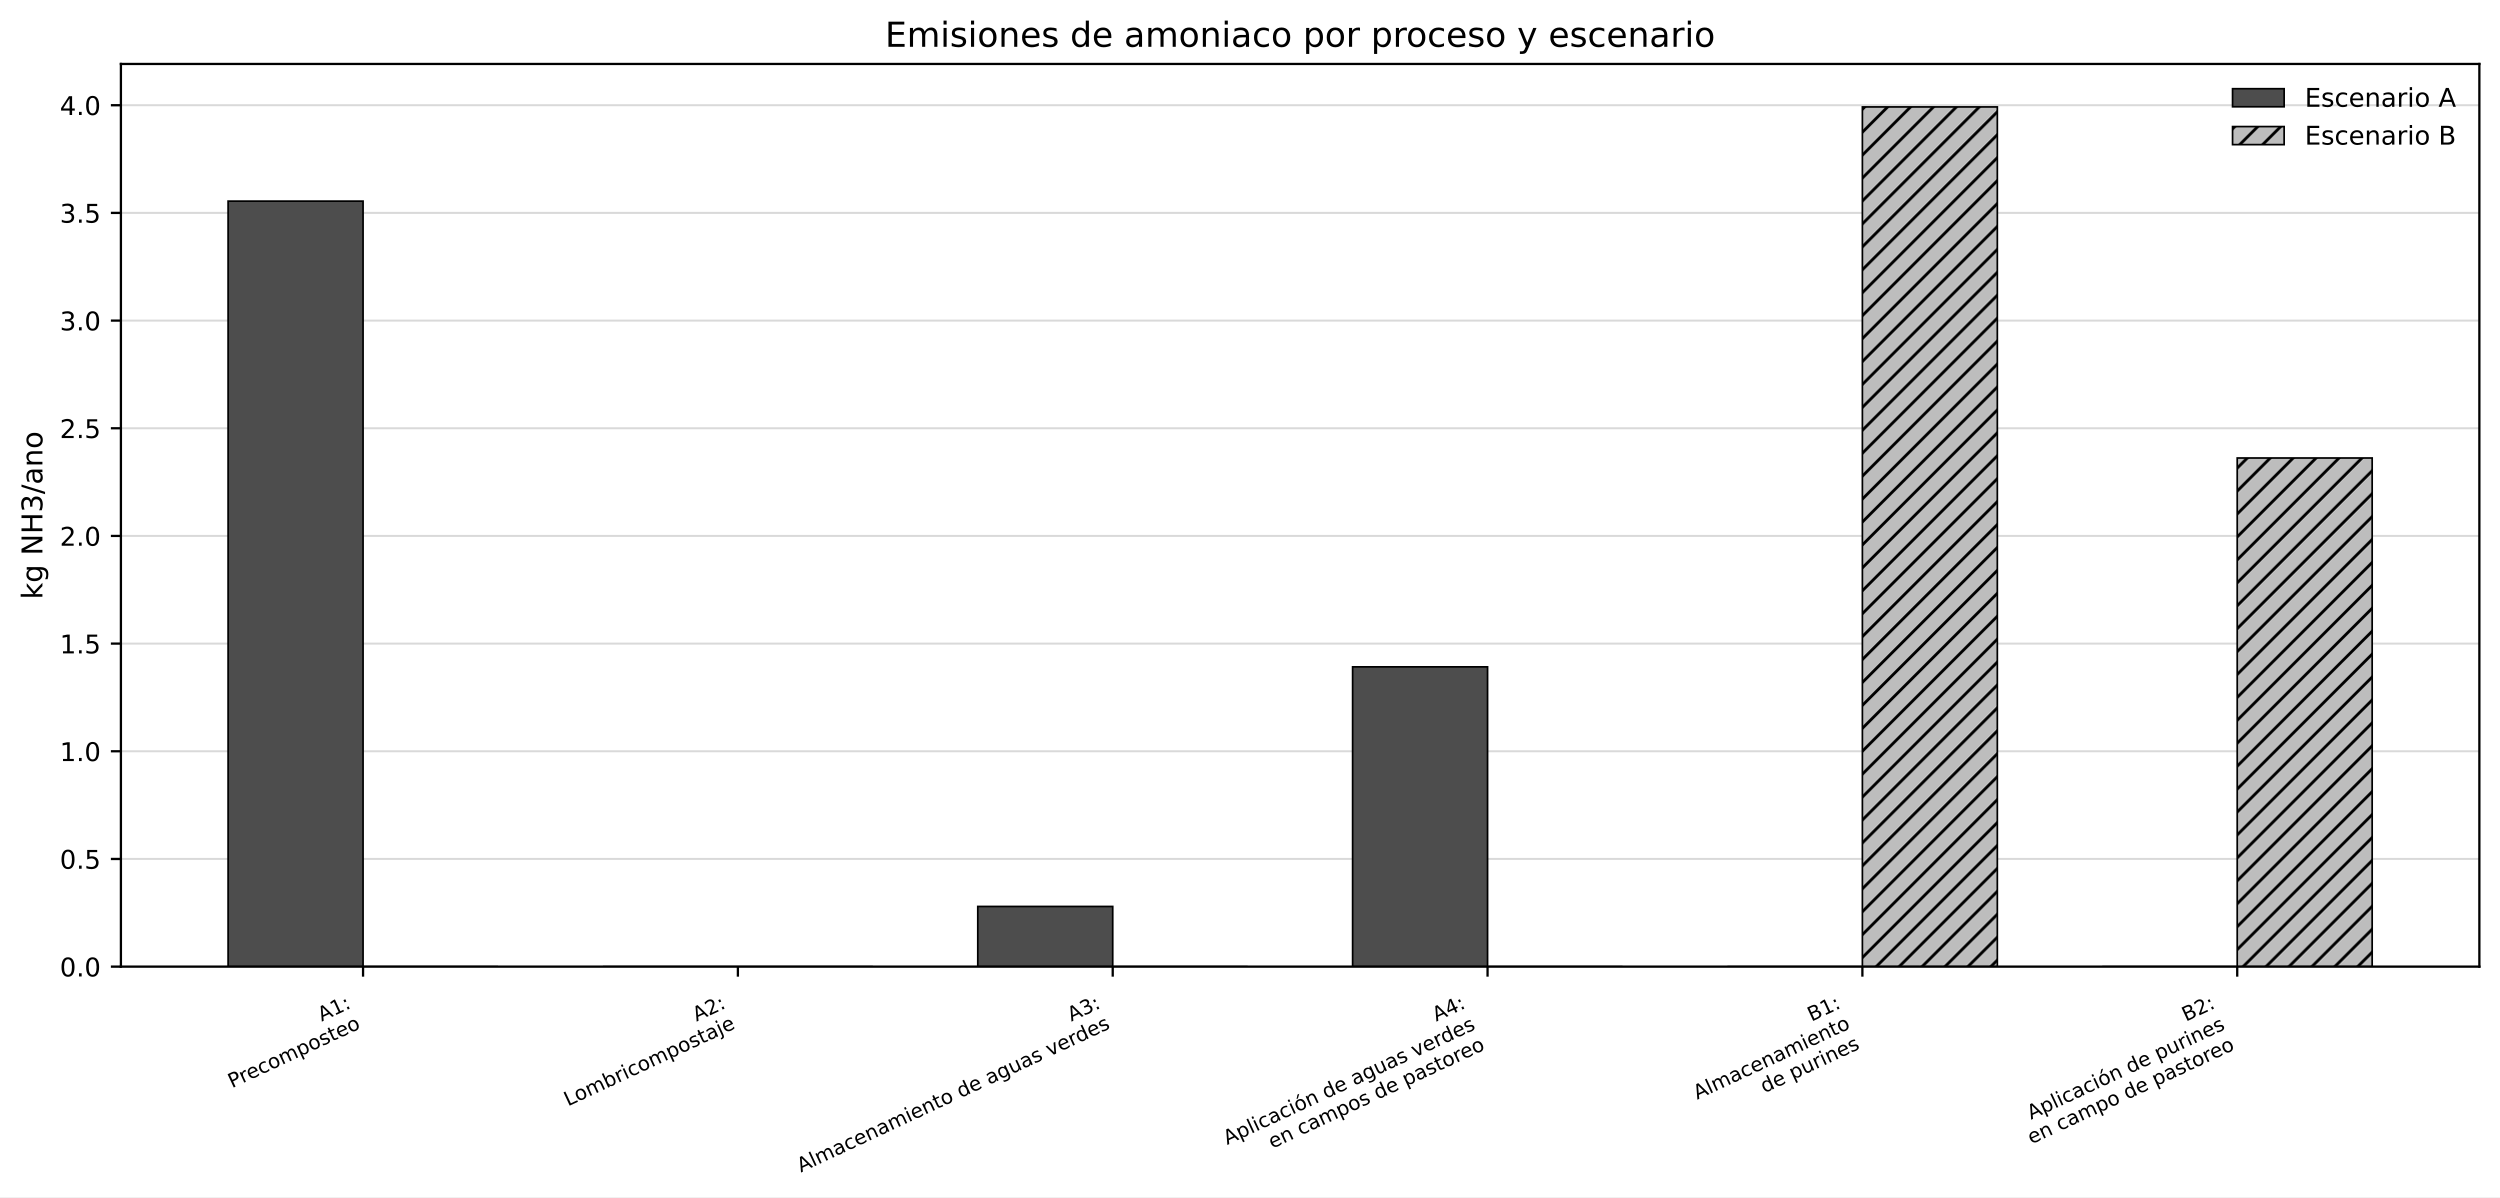
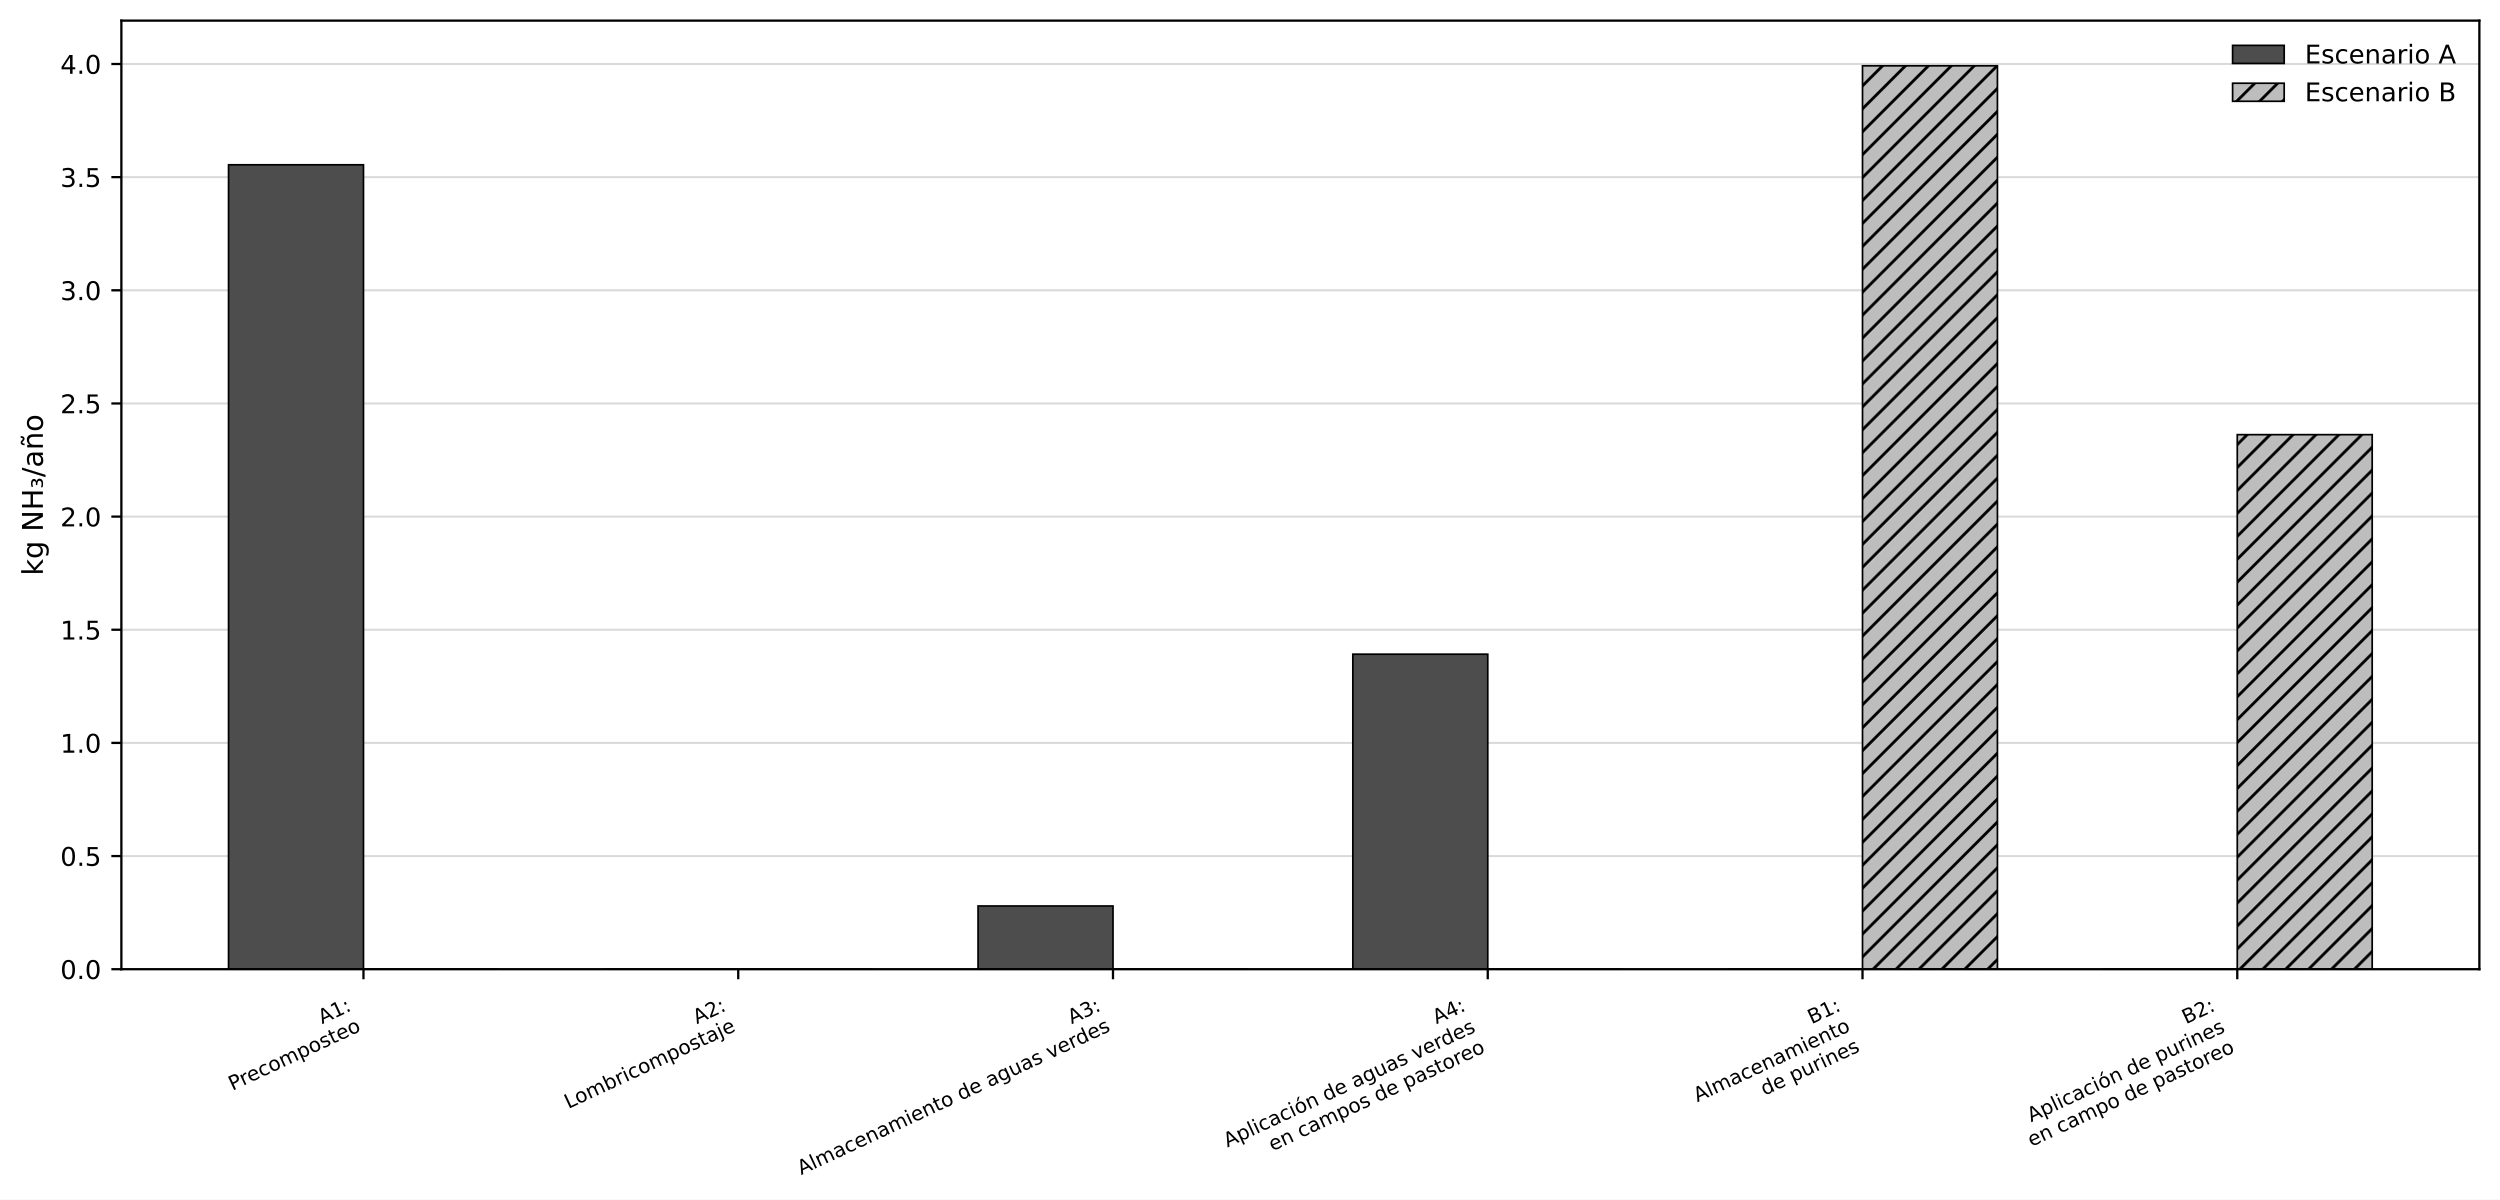
- <svg xmlns="http://www.w3.org/2000/svg" xmlns:xlink="http://www.w3.org/1999/xlink" width="872.358pt" height="417.703pt" viewBox="0 0 872.358 417.703" version="1.1">
+ <svg xmlns="http://www.w3.org/2000/svg" xmlns:xlink="http://www.w3.org/1999/xlink" width="872.528pt" height="418.665pt" viewBox="0 0 872.528 418.665" version="1.1">
  <defs>
    <style type="text/css">*{stroke-linejoin: round; stroke-linecap: butt}</style>
  </defs>
  <g id="figure_1">
    <g id="patch_1">
-       <path d="M 0 417.703  L 872.358 417.703  L 872.358 0  L 0 0  z " style="fill: #ffffff" />
+       <path d="M 0 418.665  L 872.528 418.665  L 872.528 0  L 0 0  z " style="fill: #ffffff" />
    </g>
    <g id="axes_1">
      <g id="patch_2">
-         <path d="M 42.191 337.302  L 865.158 337.302  L 865.158 22.318  L 42.191 22.318  z " style="fill: #ffffff" />
+         <path d="M 42.361 338.264  L 865.328 338.264  L 865.328 7.2  L 42.361 7.2  z " style="fill: #ffffff" />
      </g>
      <g id="matplotlib.axis_1">
        <g id="xtick_1">
          <g id="line2d_1">
            <defs>
-               <path id="m5856c00d76" d="M 0 0  L 0 3.5  " style="stroke: #000000; stroke-width: 0.8" />
+               <path id="ma7ea68b1ca" d="M 0 0  L 0 3.5  " style="stroke: #000000; stroke-width: 0.8" />
            </defs>
            <g>
-               <use xlink:href="#m5856c00d76" x="126.685" y="337.302" style="stroke: #000000; stroke-width: 0.8" />
+               <use xlink:href="#ma7ea68b1ca" x="126.855" y="338.264" style="stroke: #000000; stroke-width: 0.8" />
            </g>
          </g>
          <g id="text_1">
-             <text style="font-size: 7px; font-family: 'DejaVu Sans'" transform="translate(112.2436 356.5248) rotate(-25)">A1:</text>
-             <text style="font-size: 7px; font-family: 'DejaVu Sans'" transform="translate(80.94993 379.7661) rotate(-25)">Precomposteo</text>
+             <text style="font-size: 7px; font-family: 'DejaVu Sans'" transform="translate(112.4139 357.4867) rotate(-25)">A1:</text>
+             <text style="font-size: 7px; font-family: 'DejaVu Sans'" transform="translate(81.12024 380.7279) rotate(-25)">Precomposteo</text>
          </g>
        </g>
        <g id="xtick_2">
          <g id="line2d_2">
            <g>
-               <use xlink:href="#m5856c00d76" x="257.481" y="337.302" style="stroke: #000000; stroke-width: 0.8" />
+               <use xlink:href="#ma7ea68b1ca" x="257.651" y="338.264" style="stroke: #000000; stroke-width: 0.8" />
            </g>
          </g>
          <g id="text_2">
-             <text style="font-size: 7px; font-family: 'DejaVu Sans'" transform="translate(243.0394 356.5248) rotate(-25)">A2:</text>
-             <text style="font-size: 7px; font-family: 'DejaVu Sans'" transform="translate(198.1771 386.0932) rotate(-25)">Lombricompostaje</text>
+             <text style="font-size: 7px; font-family: 'DejaVu Sans'" transform="translate(243.2097 357.4867) rotate(-25)">A2:</text>
+             <text style="font-size: 7px; font-family: 'DejaVu Sans'" transform="translate(198.3474 387.0551) rotate(-25)">Lombricompostaje</text>
          </g>
        </g>
        <g id="xtick_3">
          <g id="line2d_3">
            <g>
-               <use xlink:href="#m5856c00d76" x="388.277" y="337.302" style="stroke: #000000; stroke-width: 0.8" />
+               <use xlink:href="#ma7ea68b1ca" x="388.447" y="338.264" style="stroke: #000000; stroke-width: 0.8" />
            </g>
          </g>
          <g id="text_3">
-             <text style="font-size: 7px; font-family: 'DejaVu Sans'" transform="translate(373.8351 356.5248) rotate(-25)">A3:</text>
-             <text style="font-size: 7px; font-family: 'DejaVu Sans'" transform="translate(279.4558 409.1834) rotate(-25)">Almacenamiento de aguas verdes</text>
+             <text style="font-size: 7px; font-family: 'DejaVu Sans'" transform="translate(374.0054 357.4867) rotate(-25)">A3:</text>
+             <text style="font-size: 7px; font-family: 'DejaVu Sans'" transform="translate(279.6261 410.1453) rotate(-25)">Almacenamiento de aguas verdes</text>
          </g>
        </g>
        <g id="xtick_4">
          <g id="line2d_4">
            <g>
-               <use xlink:href="#m5856c00d76" x="519.072" y="337.302" style="stroke: #000000; stroke-width: 0.8" />
+               <use xlink:href="#ma7ea68b1ca" x="519.243" y="338.264" style="stroke: #000000; stroke-width: 0.8" />
            </g>
          </g>
          <g id="text_4">
-             <text style="font-size: 7px; font-family: 'DejaVu Sans'" transform="translate(501.1762 356.5248) rotate(-25)">A4:</text>
-             <text style="font-size: 7px; font-family: 'DejaVu Sans'" transform="translate(428.2225 399.5632) rotate(-25)">Aplicación de aguas verdes</text>
-             <text style="font-size: 7px; font-family: 'DejaVu Sans'" transform="translate(443.9429 400.8814) rotate(-25)">en campos de pastoreo</text>
+             <text style="font-size: 7px; font-family: 'DejaVu Sans'" transform="translate(501.3465 357.4867) rotate(-25)">A4:</text>
+             <text style="font-size: 7px; font-family: 'DejaVu Sans'" transform="translate(428.3928 400.5251) rotate(-25)">Aplicación de aguas verdes</text>
+             <text style="font-size: 7px; font-family: 'DejaVu Sans'" transform="translate(444.1133 401.8433) rotate(-25)">en campos de pastoreo</text>
          </g>
        </g>
        <g id="xtick_5">
          <g id="line2d_5">
            <g>
-               <use xlink:href="#m5856c00d76" x="649.868" y="337.302" style="stroke: #000000; stroke-width: 0.8" />
+               <use xlink:href="#ma7ea68b1ca" x="650.038" y="338.264" style="stroke: #000000; stroke-width: 0.8" />
            </g>
          </g>
          <g id="text_5">
-             <text style="font-size: 7px; font-family: 'DejaVu Sans'" transform="translate(632.1011 356.5308) rotate(-25)">B1:</text>
-             <text style="font-size: 7px; font-family: 'DejaVu Sans'" transform="translate(592.2349 383.7695) rotate(-25)">Almacenamiento</text>
-             <text style="font-size: 7px; font-family: 'DejaVu Sans'" transform="translate(615.6575 381.4961) rotate(-25)">de purines</text>
+             <text style="font-size: 7px; font-family: 'DejaVu Sans'" transform="translate(632.2714 357.4927) rotate(-25)">B1:</text>
+             <text style="font-size: 7px; font-family: 'DejaVu Sans'" transform="translate(592.4052 384.7314) rotate(-25)">Almacenamiento</text>
+             <text style="font-size: 7px; font-family: 'DejaVu Sans'" transform="translate(615.8278 382.458) rotate(-25)">de purines</text>
          </g>
        </g>
        <g id="xtick_6">
          <g id="line2d_6">
            <g>
-               <use xlink:href="#m5856c00d76" x="780.664" y="337.302" style="stroke: #000000; stroke-width: 0.8" />
+               <use xlink:href="#ma7ea68b1ca" x="780.834" y="338.264" style="stroke: #000000; stroke-width: 0.8" />
            </g>
          </g>
          <g id="text_6">
-             <text style="font-size: 7px; font-family: 'DejaVu Sans'" transform="translate(762.7548 356.5308) rotate(-25)">B2:</text>
-             <text style="font-size: 7px; font-family: 'DejaVu Sans'" transform="translate(708.7027 390.7552) rotate(-25)">Aplicación de purines</text>
-             <text style="font-size: 7px; font-family: 'DejaVu Sans'" transform="translate(708.8394 399.3403) rotate(-25)">en campo de pastoreo</text>
+             <text style="font-size: 7px; font-family: 'DejaVu Sans'" transform="translate(762.9252 357.4927) rotate(-25)">B2:</text>
+             <text style="font-size: 7px; font-family: 'DejaVu Sans'" transform="translate(708.873 391.7171) rotate(-25)">Aplicación de purines</text>
+             <text style="font-size: 7px; font-family: 'DejaVu Sans'" transform="translate(709.0097 400.3022) rotate(-25)">en campo de pastoreo</text>
          </g>
        </g>
      </g>
      <g id="matplotlib.axis_2">
        <g id="ytick_1">
          <g id="line2d_7">
-             <path d="M 42.191 337.302  L 865.158 337.302  " clip-path="url(#p76b84f78a6)" style="fill: none; stroke: #d9d9d9; stroke-width: 0.7; stroke-linecap: square" />
+             <path d="M 42.361 338.264  L 865.328 338.264  " clip-path="url(#p8754f179b7)" style="fill: none; stroke: #d9d9d9; stroke-width: 0.7; stroke-linecap: square" />
          </g>
          <g id="line2d_8">
            <defs>
-               <path id="m0ec4ad88c4" d="M 0 0  L -3.5 0  " style="stroke: #000000; stroke-width: 0.8" />
+               <path id="m40d9997b6a" d="M 0 0  L -3.5 0  " style="stroke: #000000; stroke-width: 0.8" />
            </defs>
            <g>
-               <use xlink:href="#m0ec4ad88c4" x="42.191" y="337.302" style="stroke: #000000; stroke-width: 0.8" />
+               <use xlink:href="#m40d9997b6a" x="42.361" y="338.264" style="stroke: #000000; stroke-width: 0.8" />
            </g>
          </g>
          <g id="text_7">
-             <text style="font-size: 9px; font-family: 'DejaVu Sans'; text-anchor: end" x="35.191" y="340.721" transform="rotate(-0 35.19094 340.721)">0.0</text>
+             <text style="font-size: 9px; font-family: 'DejaVu Sans'; text-anchor: end" x="35.361" y="341.683" transform="rotate(-0 35.36125 341.6829)">0.0</text>
          </g>
        </g>
        <g id="ytick_2">
          <g id="line2d_9">
-             <path d="M 42.191 299.729  L 865.158 299.729  " clip-path="url(#p76b84f78a6)" style="fill: none; stroke: #d9d9d9; stroke-width: 0.7; stroke-linecap: square" />
+             <path d="M 42.361 298.773  L 865.328 298.773  " clip-path="url(#p8754f179b7)" style="fill: none; stroke: #d9d9d9; stroke-width: 0.7; stroke-linecap: square" />
          </g>
          <g id="line2d_10">
            <g>
-               <use xlink:href="#m0ec4ad88c4" x="42.191" y="299.729" style="stroke: #000000; stroke-width: 0.8" />
+               <use xlink:href="#m40d9997b6a" x="42.361" y="298.773" style="stroke: #000000; stroke-width: 0.8" />
            </g>
          </g>
          <g id="text_8">
-             <text style="font-size: 9px; font-family: 'DejaVu Sans'; text-anchor: end" x="35.191" y="303.148" transform="rotate(-0 35.19094 303.1481)">0.5</text>
+             <text style="font-size: 9px; font-family: 'DejaVu Sans'; text-anchor: end" x="35.361" y="302.192" transform="rotate(-0 35.36125 302.1918)">0.5</text>
          </g>
        </g>
        <g id="ytick_3">
          <g id="line2d_11">
-             <path d="M 42.191 262.156  L 865.158 262.156  " clip-path="url(#p76b84f78a6)" style="fill: none; stroke: #d9d9d9; stroke-width: 0.7; stroke-linecap: square" />
+             <path d="M 42.361 259.281  L 865.328 259.281  " clip-path="url(#p8754f179b7)" style="fill: none; stroke: #d9d9d9; stroke-width: 0.7; stroke-linecap: square" />
          </g>
          <g id="line2d_12">
            <g>
-               <use xlink:href="#m0ec4ad88c4" x="42.191" y="262.156" style="stroke: #000000; stroke-width: 0.8" />
+               <use xlink:href="#m40d9997b6a" x="42.361" y="259.281" style="stroke: #000000; stroke-width: 0.8" />
            </g>
          </g>
          <g id="text_9">
-             <text style="font-size: 9px; font-family: 'DejaVu Sans'; text-anchor: end" x="35.191" y="265.575" transform="rotate(-0 35.19094 265.5751)">1.0</text>
+             <text style="font-size: 9px; font-family: 'DejaVu Sans'; text-anchor: end" x="35.361" y="262.701" transform="rotate(-0 35.36125 262.7008)">1.0</text>
          </g>
        </g>
        <g id="ytick_4">
          <g id="line2d_13">
-             <path d="M 42.191 224.583  L 865.158 224.583  " clip-path="url(#p76b84f78a6)" style="fill: none; stroke: #d9d9d9; stroke-width: 0.7; stroke-linecap: square" />
+             <path d="M 42.361 219.79  L 865.328 219.79  " clip-path="url(#p8754f179b7)" style="fill: none; stroke: #d9d9d9; stroke-width: 0.7; stroke-linecap: square" />
          </g>
          <g id="line2d_14">
            <g>
-               <use xlink:href="#m0ec4ad88c4" x="42.191" y="224.583" style="stroke: #000000; stroke-width: 0.8" />
+               <use xlink:href="#m40d9997b6a" x="42.361" y="219.79" style="stroke: #000000; stroke-width: 0.8" />
            </g>
          </g>
          <g id="text_10">
-             <text style="font-size: 9px; font-family: 'DejaVu Sans'; text-anchor: end" x="35.191" y="228.002" transform="rotate(-0 35.19094 228.0021)">1.5</text>
+             <text style="font-size: 9px; font-family: 'DejaVu Sans'; text-anchor: end" x="35.361" y="223.21" transform="rotate(-0 35.36125 223.2097)">1.5</text>
          </g>
        </g>
        <g id="ytick_5">
          <g id="line2d_15">
-             <path d="M 42.191 187.01  L 865.158 187.01  " clip-path="url(#p76b84f78a6)" style="fill: none; stroke: #d9d9d9; stroke-width: 0.7; stroke-linecap: square" />
+             <path d="M 42.361 180.299  L 865.328 180.299  " clip-path="url(#p8754f179b7)" style="fill: none; stroke: #d9d9d9; stroke-width: 0.7; stroke-linecap: square" />
          </g>
          <g id="line2d_16">
            <g>
-               <use xlink:href="#m0ec4ad88c4" x="42.191" y="187.01" style="stroke: #000000; stroke-width: 0.8" />
+               <use xlink:href="#m40d9997b6a" x="42.361" y="180.299" style="stroke: #000000; stroke-width: 0.8" />
            </g>
          </g>
          <g id="text_11">
-             <text style="font-size: 9px; font-family: 'DejaVu Sans'; text-anchor: end" x="35.191" y="190.429" transform="rotate(-0 35.19094 190.4292)">2.0</text>
+             <text style="font-size: 9px; font-family: 'DejaVu Sans'; text-anchor: end" x="35.361" y="183.719" transform="rotate(-0 35.36125 183.7186)">2.0</text>
          </g>
        </g>
        <g id="ytick_6">
          <g id="line2d_17">
-             <path d="M 42.191 149.437  L 865.158 149.437  " clip-path="url(#p76b84f78a6)" style="fill: none; stroke: #d9d9d9; stroke-width: 0.7; stroke-linecap: square" />
+             <path d="M 42.361 140.808  L 865.328 140.808  " clip-path="url(#p8754f179b7)" style="fill: none; stroke: #d9d9d9; stroke-width: 0.7; stroke-linecap: square" />
          </g>
          <g id="line2d_18">
            <g>
-               <use xlink:href="#m0ec4ad88c4" x="42.191" y="149.437" style="stroke: #000000; stroke-width: 0.8" />
+               <use xlink:href="#m40d9997b6a" x="42.361" y="140.808" style="stroke: #000000; stroke-width: 0.8" />
            </g>
          </g>
          <g id="text_12">
-             <text style="font-size: 9px; font-family: 'DejaVu Sans'; text-anchor: end" x="35.191" y="152.856" transform="rotate(-0 35.19094 152.8562)">2.5</text>
+             <text style="font-size: 9px; font-family: 'DejaVu Sans'; text-anchor: end" x="35.361" y="144.228" transform="rotate(-0 35.36125 144.2276)">2.5</text>
          </g>
        </g>
        <g id="ytick_7">
          <g id="line2d_19">
-             <path d="M 42.191 111.864  L 865.158 111.864  " clip-path="url(#p76b84f78a6)" style="fill: none; stroke: #d9d9d9; stroke-width: 0.7; stroke-linecap: square" />
+             <path d="M 42.361 101.317  L 865.328 101.317  " clip-path="url(#p8754f179b7)" style="fill: none; stroke: #d9d9d9; stroke-width: 0.7; stroke-linecap: square" />
          </g>
          <g id="line2d_20">
            <g>
-               <use xlink:href="#m0ec4ad88c4" x="42.191" y="111.864" style="stroke: #000000; stroke-width: 0.8" />
+               <use xlink:href="#m40d9997b6a" x="42.361" y="101.317" style="stroke: #000000; stroke-width: 0.8" />
            </g>
          </g>
          <g id="text_13">
-             <text style="font-size: 9px; font-family: 'DejaVu Sans'; text-anchor: end" x="35.191" y="115.283" transform="rotate(-0 35.19094 115.2833)">3.0</text>
+             <text style="font-size: 9px; font-family: 'DejaVu Sans'; text-anchor: end" x="35.361" y="104.736" transform="rotate(-0 35.36125 104.7365)">3.0</text>
          </g>
        </g>
        <g id="ytick_8">
          <g id="line2d_21">
-             <path d="M 42.191 74.291  L 865.158 74.291  " clip-path="url(#p76b84f78a6)" style="fill: none; stroke: #d9d9d9; stroke-width: 0.7; stroke-linecap: square" />
+             <path d="M 42.361 61.826  L 865.328 61.826  " clip-path="url(#p8754f179b7)" style="fill: none; stroke: #d9d9d9; stroke-width: 0.7; stroke-linecap: square" />
          </g>
          <g id="line2d_22">
            <g>
-               <use xlink:href="#m0ec4ad88c4" x="42.191" y="74.291" style="stroke: #000000; stroke-width: 0.8" />
+               <use xlink:href="#m40d9997b6a" x="42.361" y="61.826" style="stroke: #000000; stroke-width: 0.8" />
            </g>
          </g>
          <g id="text_14">
-             <text style="font-size: 9px; font-family: 'DejaVu Sans'; text-anchor: end" x="35.191" y="77.71" transform="rotate(-0 35.19094 77.71033)">3.5</text>
+             <text style="font-size: 9px; font-family: 'DejaVu Sans'; text-anchor: end" x="35.361" y="65.245" transform="rotate(-0 35.36125 65.24543)">3.5</text>
          </g>
        </g>
        <g id="ytick_9">
          <g id="line2d_23">
-             <path d="M 42.191 36.718  L 865.158 36.718  " clip-path="url(#p76b84f78a6)" style="fill: none; stroke: #d9d9d9; stroke-width: 0.7; stroke-linecap: square" />
+             <path d="M 42.361 22.335  L 865.328 22.335  " clip-path="url(#p8754f179b7)" style="fill: none; stroke: #d9d9d9; stroke-width: 0.7; stroke-linecap: square" />
          </g>
          <g id="line2d_24">
            <g>
-               <use xlink:href="#m0ec4ad88c4" x="42.191" y="36.718" style="stroke: #000000; stroke-width: 0.8" />
+               <use xlink:href="#m40d9997b6a" x="42.361" y="22.335" style="stroke: #000000; stroke-width: 0.8" />
            </g>
          </g>
          <g id="text_15">
-             <text style="font-size: 9px; font-family: 'DejaVu Sans'; text-anchor: end" x="35.191" y="40.137" transform="rotate(-0 35.19094 40.13737)">4.0</text>
+             <text style="font-size: 9px; font-family: 'DejaVu Sans'; text-anchor: end" x="35.361" y="25.754" transform="rotate(-0 35.36125 25.75437)">4.0</text>
          </g>
        </g>
        <g id="text_16">
-           <text style="font-size: 10px; font-family: 'DejaVu Sans'; text-anchor: middle" x="14.798" y="179.81" transform="rotate(-90 14.79844 179.8099)">kg NH3/ano</text>
+           <text style="font-size: 10px; font-family: 'DejaVu Sans'; text-anchor: middle" x="14.969" y="172.732" transform="rotate(-90 14.96875 172.7318)">kg NH₃/año</text>
        </g>
      </g>
      <g id="patch_3">
-         <path d="M 79.599 337.302  L 126.685 337.302  L 126.685 70.188  L 79.599 70.188  z " clip-path="url(#p76b84f78a6)" style="fill: #4d4d4d; stroke: #000000; stroke-width: 0.6; stroke-linejoin: miter" />
+         <path d="M 79.769 338.264  L 126.855 338.264  L 126.855 57.514  L 79.769 57.514  z " clip-path="url(#p8754f179b7)" style="fill: #4d4d4d; stroke: #000000; stroke-width: 0.6; stroke-linejoin: miter" />
      </g>
      <g id="patch_4">
-         <path d="M 210.394 337.302  L 257.481 337.302  L 257.481 337.302  L 210.394 337.302  z " clip-path="url(#p76b84f78a6)" style="fill: #4d4d4d; stroke: #000000; stroke-width: 0.6; stroke-linejoin: miter" />
+         <path d="M 210.565 338.264  L 257.651 338.264  L 257.651 338.264  L 210.565 338.264  z " clip-path="url(#p8754f179b7)" style="fill: #4d4d4d; stroke: #000000; stroke-width: 0.6; stroke-linejoin: miter" />
      </g>
      <g id="patch_5">
-         <path d="M 341.19 337.302  L 388.277 337.302  L 388.277 316.303  L 341.19 316.303  z " clip-path="url(#p76b84f78a6)" style="fill: #4d4d4d; stroke: #000000; stroke-width: 0.6; stroke-linejoin: miter" />
+         <path d="M 341.36 338.264  L 388.447 338.264  L 388.447 316.193  L 341.36 316.193  z " clip-path="url(#p8754f179b7)" style="fill: #4d4d4d; stroke: #000000; stroke-width: 0.6; stroke-linejoin: miter" />
      </g>
      <g id="patch_6">
-         <path d="M 471.986 337.302  L 519.072 337.302  L 519.072 232.703  L 471.986 232.703  z " clip-path="url(#p76b84f78a6)" style="fill: #4d4d4d; stroke: #000000; stroke-width: 0.6; stroke-linejoin: miter" />
+         <path d="M 472.156 338.264  L 519.243 338.264  L 519.243 228.325  L 472.156 228.325  z " clip-path="url(#p8754f179b7)" style="fill: #4d4d4d; stroke: #000000; stroke-width: 0.6; stroke-linejoin: miter" />
      </g>
      <g id="patch_7">
-         <path d="M 602.782 337.302  L 649.868 337.302  L 649.868 337.302  L 602.782 337.302  z " clip-path="url(#p76b84f78a6)" style="fill: #4d4d4d; stroke: #000000; stroke-width: 0.6; stroke-linejoin: miter" />
+         <path d="M 602.952 338.264  L 650.038 338.264  L 650.038 338.264  L 602.952 338.264  z " clip-path="url(#p8754f179b7)" style="fill: #4d4d4d; stroke: #000000; stroke-width: 0.6; stroke-linejoin: miter" />
      </g>
      <g id="patch_8">
-         <path d="M 733.577 337.302  L 780.664 337.302  L 780.664 337.302  L 733.577 337.302  z " clip-path="url(#p76b84f78a6)" style="fill: #4d4d4d; stroke: #000000; stroke-width: 0.6; stroke-linejoin: miter" />
+         <path d="M 733.748 338.264  L 780.834 338.264  L 780.834 338.264  L 733.748 338.264  z " clip-path="url(#p8754f179b7)" style="fill: #4d4d4d; stroke: #000000; stroke-width: 0.6; stroke-linejoin: miter" />
      </g>
      <g id="patch_9">
-         <path d="M 126.685 337.302  L 173.771 337.302  L 173.771 337.302  L 126.685 337.302  z " clip-path="url(#p76b84f78a6)" style="fill: url(#h10c172f572); stroke: #000000; stroke-width: 0.6; stroke-linejoin: miter" />
+         <path d="M 126.855 338.264  L 173.942 338.264  L 173.942 338.264  L 126.855 338.264  z " clip-path="url(#p8754f179b7)" style="fill: url(#he4f7d366b5); stroke: #000000; stroke-width: 0.6; stroke-linejoin: miter" />
      </g>
      <g id="patch_10">
-         <path d="M 257.481 337.302  L 304.567 337.302  L 304.567 337.302  L 257.481 337.302  z " clip-path="url(#p76b84f78a6)" style="fill: url(#h10c172f572); stroke: #000000; stroke-width: 0.6; stroke-linejoin: miter" />
+         <path d="M 257.651 338.264  L 304.738 338.264  L 304.738 338.264  L 257.651 338.264  z " clip-path="url(#p8754f179b7)" style="fill: url(#he4f7d366b5); stroke: #000000; stroke-width: 0.6; stroke-linejoin: miter" />
      </g>
      <g id="patch_11">
-         <path d="M 388.277 337.302  L 435.363 337.302  L 435.363 337.302  L 388.277 337.302  z " clip-path="url(#p76b84f78a6)" style="fill: url(#h10c172f572); stroke: #000000; stroke-width: 0.6; stroke-linejoin: miter" />
+         <path d="M 388.447 338.264  L 435.533 338.264  L 435.533 338.264  L 388.447 338.264  z " clip-path="url(#p8754f179b7)" style="fill: url(#he4f7d366b5); stroke: #000000; stroke-width: 0.6; stroke-linejoin: miter" />
      </g>
      <g id="patch_12">
-         <path d="M 519.072 337.302  L 566.159 337.302  L 566.159 337.302  L 519.072 337.302  z " clip-path="url(#p76b84f78a6)" style="fill: url(#h10c172f572); stroke: #000000; stroke-width: 0.6; stroke-linejoin: miter" />
+         <path d="M 519.243 338.264  L 566.329 338.264  L 566.329 338.264  L 519.243 338.264  z " clip-path="url(#p8754f179b7)" style="fill: url(#he4f7d366b5); stroke: #000000; stroke-width: 0.6; stroke-linejoin: miter" />
      </g>
      <g id="patch_13">
-         <path d="M 649.868 337.302  L 696.954 337.302  L 696.954 37.317  L 649.868 37.317  z " clip-path="url(#p76b84f78a6)" style="fill: url(#h10c172f572); stroke: #000000; stroke-width: 0.6; stroke-linejoin: miter" />
+         <path d="M 650.038 338.264  L 697.125 338.264  L 697.125 22.965  L 650.038 22.965  z " clip-path="url(#p8754f179b7)" style="fill: url(#he4f7d366b5); stroke: #000000; stroke-width: 0.6; stroke-linejoin: miter" />
      </g>
      <g id="patch_14">
-         <path d="M 780.664 337.302  L 827.75 337.302  L 827.75 159.811  L 780.664 159.811  z " clip-path="url(#p76b84f78a6)" style="fill: url(#h10c172f572); stroke: #000000; stroke-width: 0.6; stroke-linejoin: miter" />
+         <path d="M 780.834 338.264  L 827.921 338.264  L 827.921 151.712  L 780.834 151.712  z " clip-path="url(#p8754f179b7)" style="fill: url(#he4f7d366b5); stroke: #000000; stroke-width: 0.6; stroke-linejoin: miter" />
      </g>
      <g id="patch_15">
-         <path d="M 42.191 337.302  L 42.191 22.318  " style="fill: none; stroke: #000000; stroke-width: 0.8; stroke-linejoin: miter; stroke-linecap: square" />
+         <path d="M 42.361 338.264  L 42.361 7.2  " style="fill: none; stroke: #000000; stroke-width: 0.8; stroke-linejoin: miter; stroke-linecap: square" />
      </g>
      <g id="patch_16">
-         <path d="M 865.158 337.302  L 865.158 22.318  " style="fill: none; stroke: #000000; stroke-width: 0.8; stroke-linejoin: miter; stroke-linecap: square" />
+         <path d="M 865.328 338.264  L 865.328 7.2  " style="fill: none; stroke: #000000; stroke-width: 0.8; stroke-linejoin: miter; stroke-linecap: square" />
      </g>
      <g id="patch_17">
-         <path d="M 42.191 337.302  L 865.158 337.302  " style="fill: none; stroke: #000000; stroke-width: 0.8; stroke-linejoin: miter; stroke-linecap: square" />
+         <path d="M 42.361 338.264  L 865.328 338.264  " style="fill: none; stroke: #000000; stroke-width: 0.8; stroke-linejoin: miter; stroke-linecap: square" />
      </g>
      <g id="patch_18">
-         <path d="M 42.191 22.318  L 865.158 22.318  " style="fill: none; stroke: #000000; stroke-width: 0.8; stroke-linejoin: miter; stroke-linecap: square" />
-       </g>
-       <g id="text_17">
-         <text style="font-size: 12px; font-family: 'DejaVu Sans'; text-anchor: middle" x="453.674" y="16.318" transform="rotate(-0 453.6744 16.31812)">Emisiones de amoniaco por proceso y escenario</text>
+         <path d="M 42.361 7.2  L 865.328 7.2  " style="fill: none; stroke: #000000; stroke-width: 0.8; stroke-linejoin: miter; stroke-linecap: square" />
      </g>
      <g id="legend_1">
        <g id="patch_19">
-           <path d="M 779.035 37.257  L 797.035 37.257  L 797.035 30.957  L 779.035 30.957  z " style="fill: #4d4d4d; stroke: #000000; stroke-width: 0.6; stroke-linejoin: miter" />
+           <path d="M 779.205 22.139  L 797.205 22.139  L 797.205 15.839  L 779.205 15.839  z " style="fill: #4d4d4d; stroke: #000000; stroke-width: 0.6; stroke-linejoin: miter" />
+         </g>
+         <g id="text_17">
+           <text style="font-size: 9px; font-family: 'DejaVu Sans'; text-anchor: start" x="804.405" y="22.139" transform="rotate(-0 804.4052 22.13859)">Escenario A</text>
+         </g>
+         <g id="patch_20">
+           <path d="M 779.205 35.349  L 797.205 35.349  L 797.205 29.049  L 779.205 29.049  z " style="fill: url(#he4f7d366b5); stroke: #000000; stroke-width: 0.6; stroke-linejoin: miter" />
        </g>
        <g id="text_18">
-           <text style="font-size: 9px; font-family: 'DejaVu Sans'; text-anchor: start" x="804.235" y="37.257" transform="rotate(-0 804.2349 37.25672)">Escenario A</text>
-         </g>
-         <g id="patch_20">
-           <path d="M 779.035 50.467  L 797.035 50.467  L 797.035 44.167  L 779.035 44.167  z " style="fill: url(#h10c172f572); stroke: #000000; stroke-width: 0.6; stroke-linejoin: miter" />
-         </g>
-         <g id="text_19">
-           <text style="font-size: 9px; font-family: 'DejaVu Sans'; text-anchor: start" x="804.235" y="50.467" transform="rotate(-0 804.2349 50.46703)">Escenario B</text>
+           <text style="font-size: 9px; font-family: 'DejaVu Sans'; text-anchor: start" x="804.405" y="35.349" transform="rotate(-0 804.4052 35.34891)">Escenario B</text>
        </g>
      </g>
    </g>
  </g>
  <defs>
-     <clipPath id="p76b84f78a6">
-       <rect x="42.191" y="22.318" width="822.967" height="314.984" />
+     <clipPath id="p8754f179b7">
+       <rect x="42.361" y="7.2" width="822.967" height="331.064" />
    </clipPath>
  </defs>
  <defs>
-     <pattern id="h10c172f572" patternUnits="userSpaceOnUse" x="0" y="0" width="72" height="72">
+     <pattern id="he4f7d366b5" patternUnits="userSpaceOnUse" x="0" y="0" width="72" height="72">
      <rect x="0" y="0" width="73" height="73" fill="#bdbdbd" />
      <path d="M -36 36  L 36 -36  M -32 40  L 40 -32  M -28 44  L 44 -28  M -24 48  L 48 -24  M -20 52  L 52 -20  M -16 56  L 56 -16  M -12 60  L 60 -12  M -8 64  L 64 -8  M -4 68  L 68 -4  M 0 72  L 72 0  M 4 76  L 76 4  M 8 80  L 80 8  M 12 84  L 84 12  M 16 88  L 88 16  M 20 92  L 92 20  M 24 96  L 96 24  M 28 100  L 100 28  M 32 104  L 104 32  M 36 108  L 108 36  " style="fill: #000000; stroke: #000000; stroke-width: 1.0; stroke-linecap: butt; stroke-linejoin: miter" />
    </pattern>
  </defs>
</svg>
